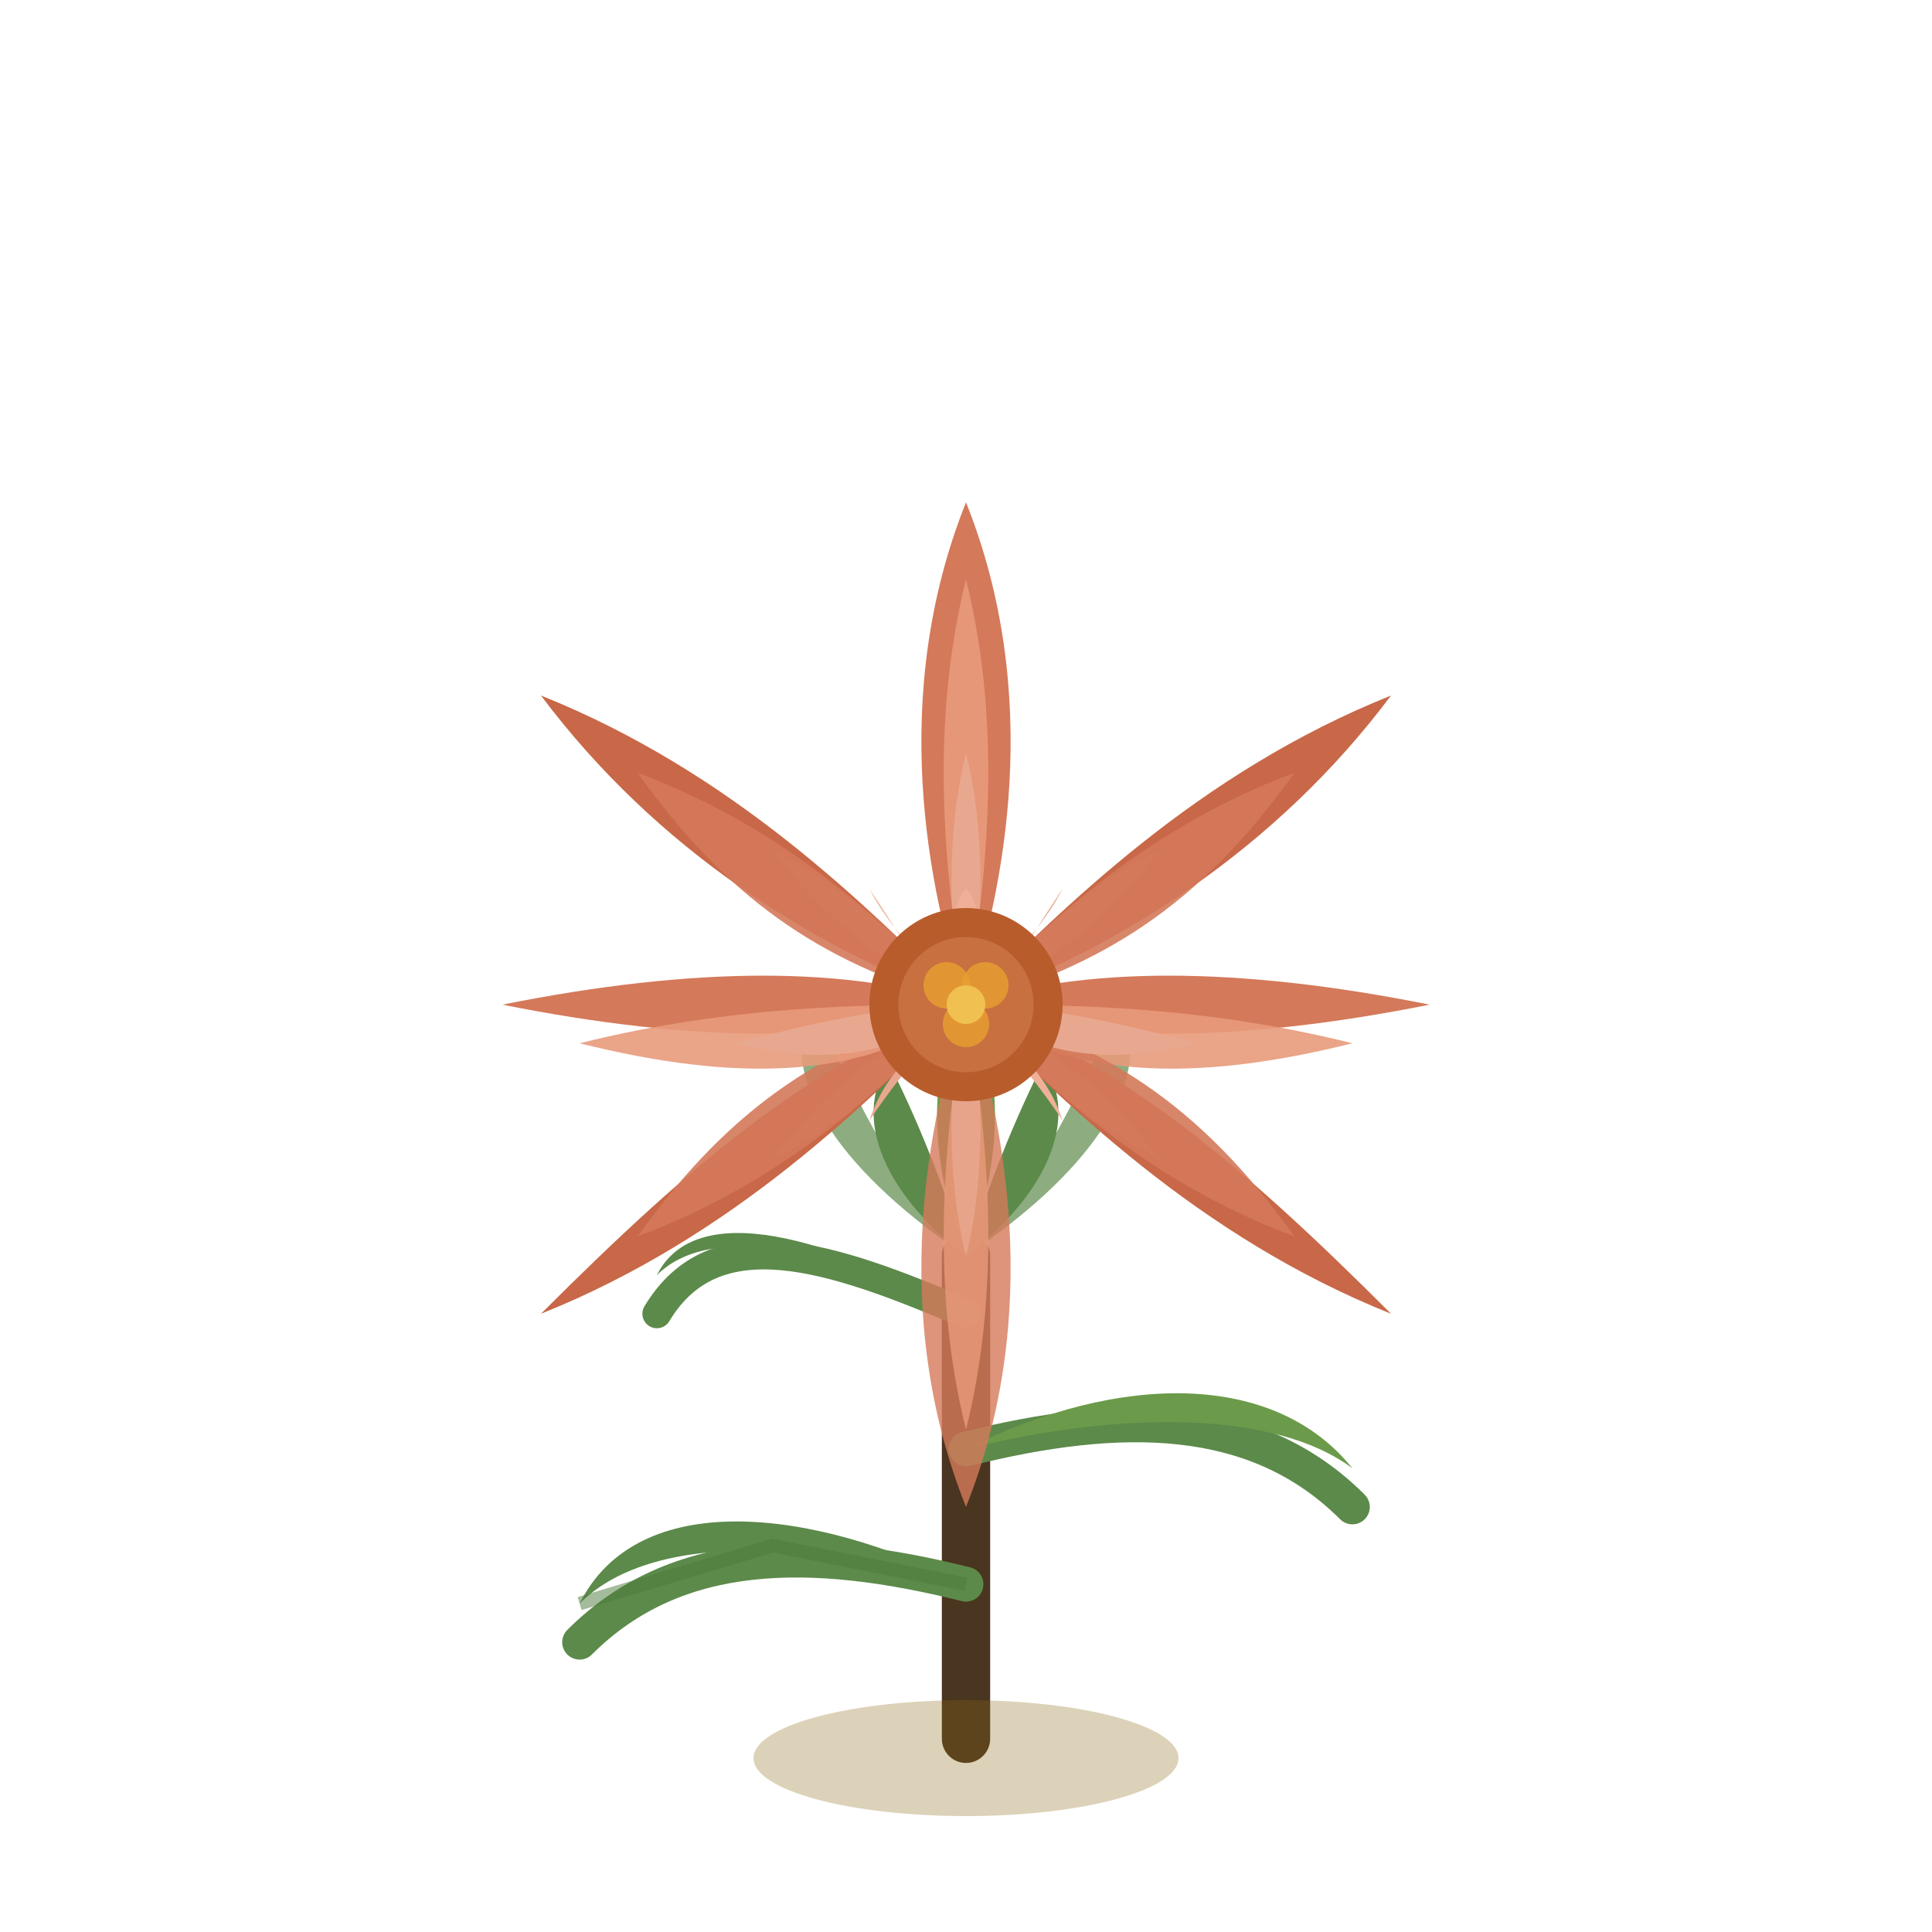
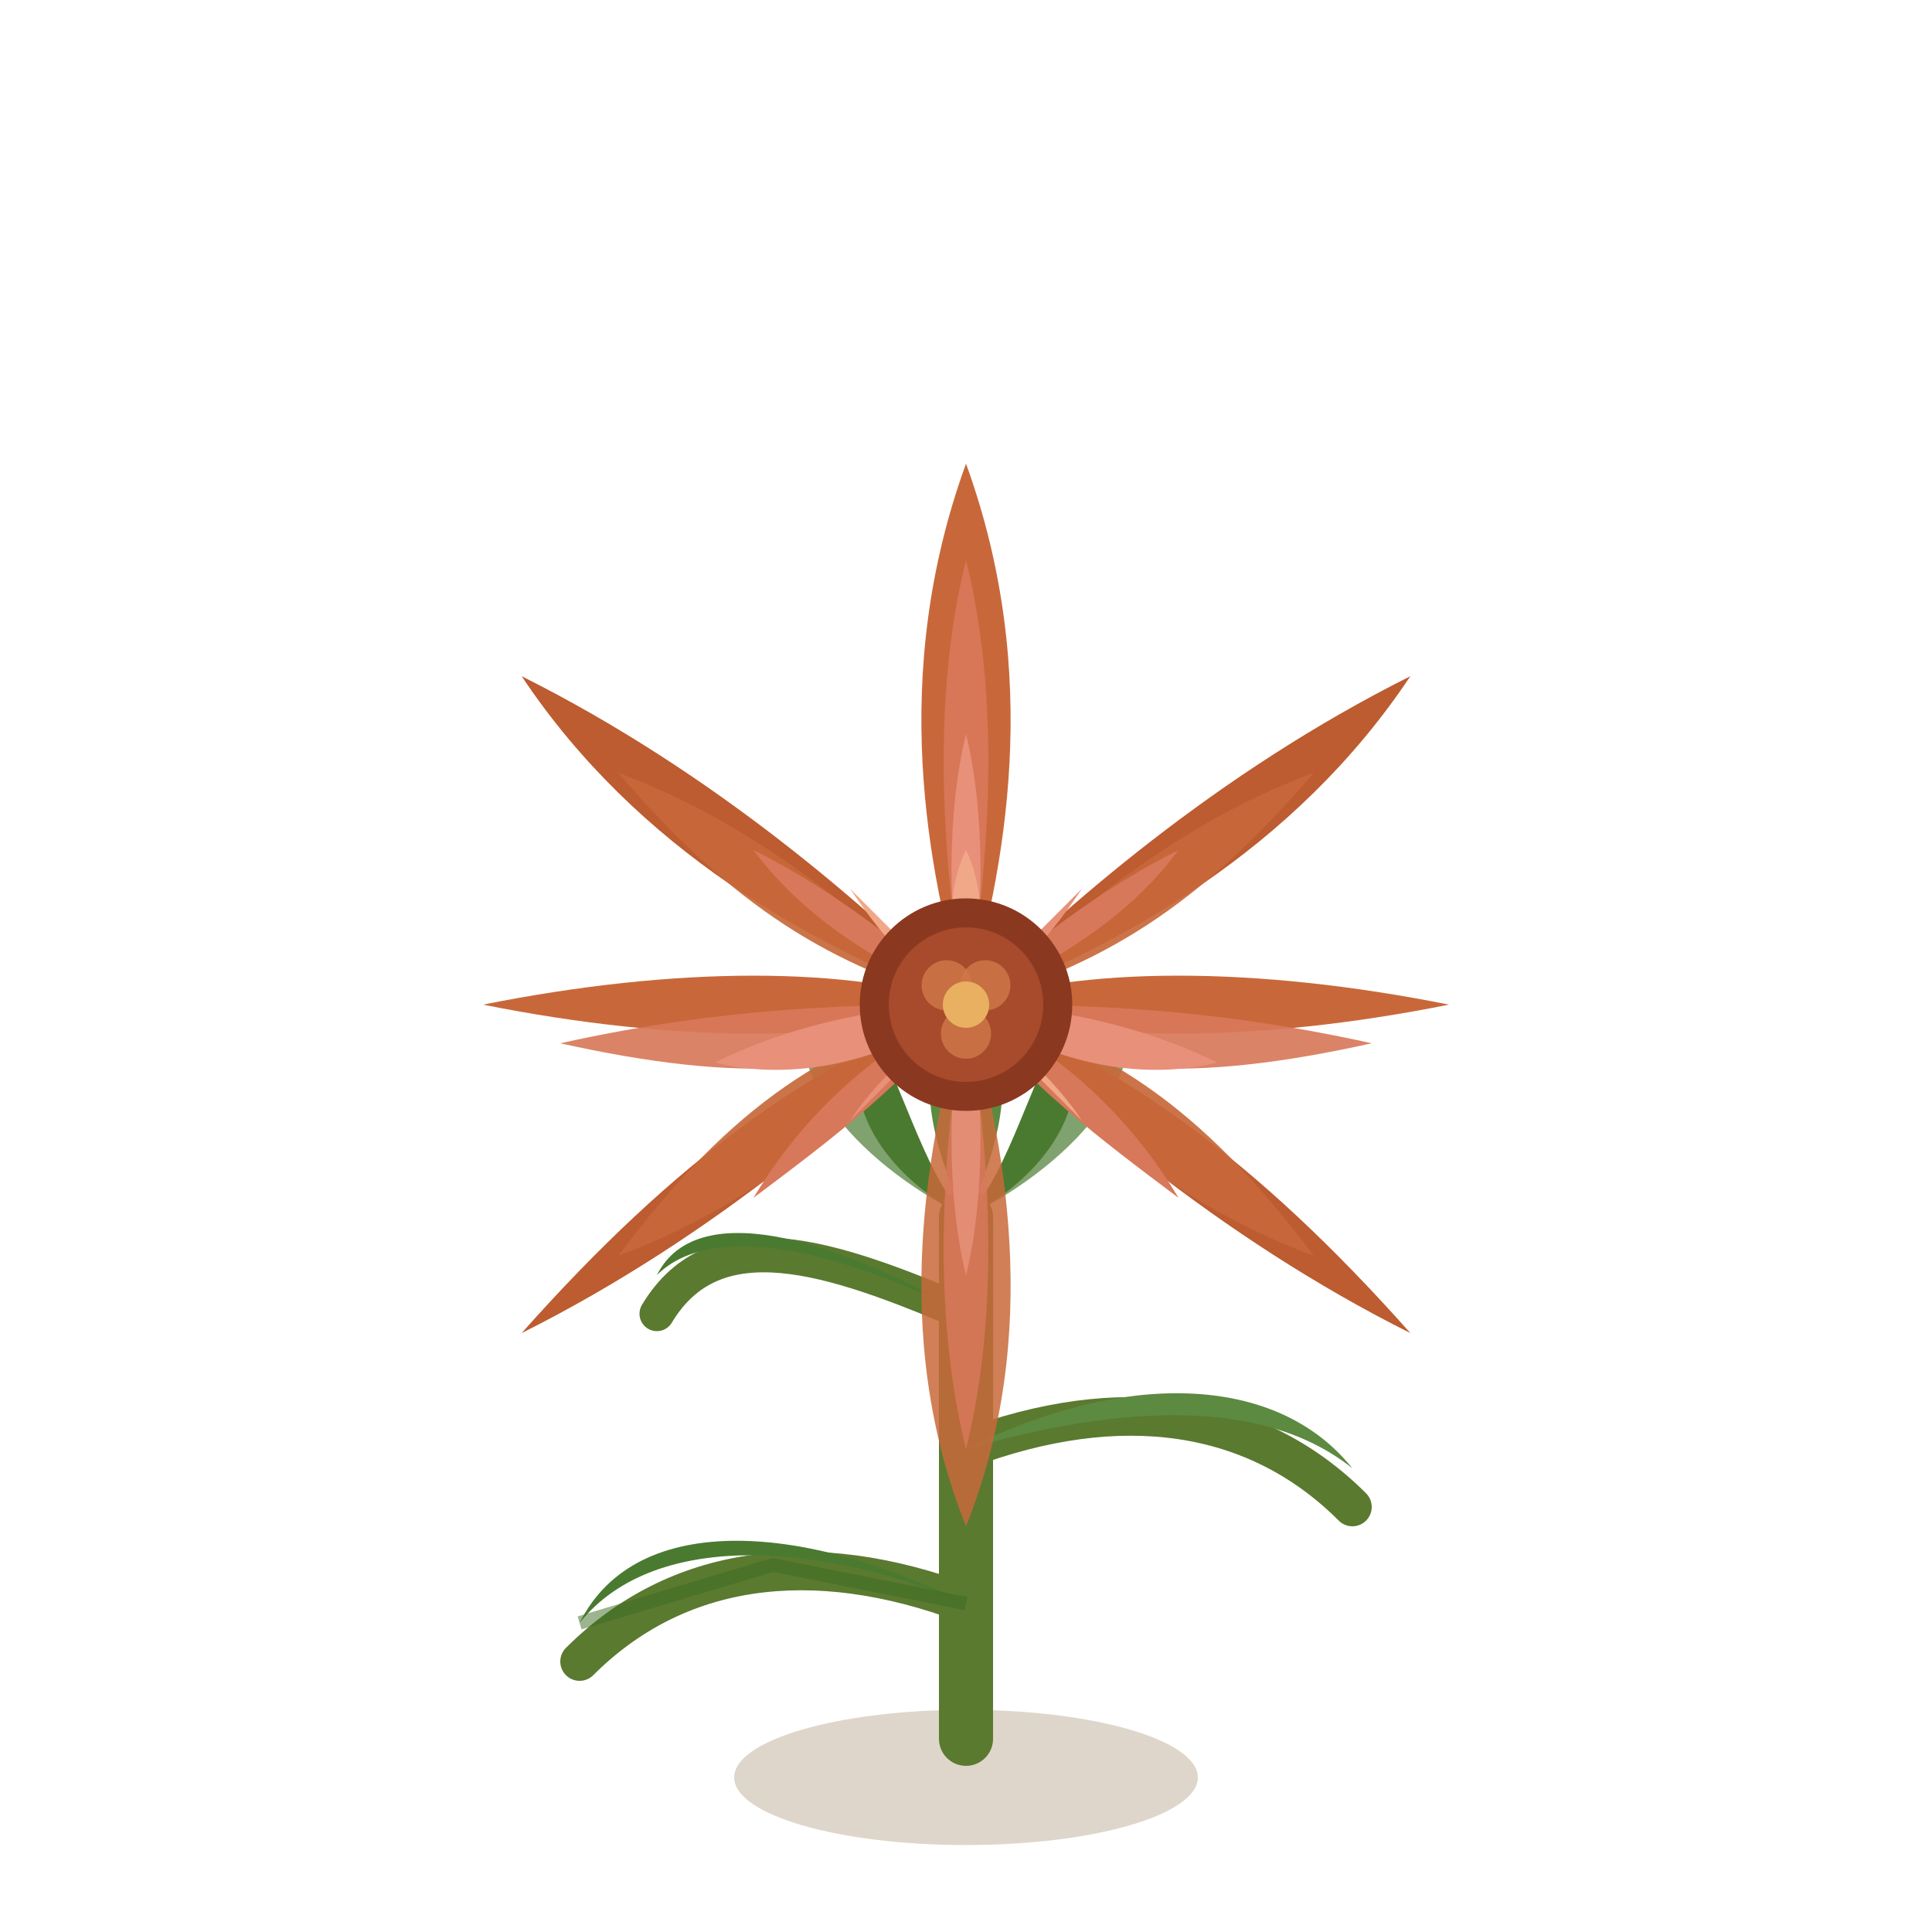
- <svg xmlns="http://www.w3.org/2000/svg" viewBox="0 0 100 100" fill="none">
-   <path d="M50 90 C50 85 50 78 50 65" stroke="#4A3520" stroke-width="2.5" stroke-linecap="round" />
-   <path d="M50 82 C42 80 35 80 30 85" stroke="#5C8A4A" stroke-width="1.8" stroke-linecap="round" />
-   <path d="M50 75 C58 73 65 73 70 78" stroke="#5C8A4A" stroke-width="1.8" stroke-linecap="round" />
-   <path d="M50 68 C43 65 37 63 34 68" stroke="#5C8A4A" stroke-width="1.5" stroke-linecap="round" />
-   <path d="M50 82 C42 78 33 77 30 83 C34 79 43 80 50 82Z" fill="#5C8A4A" />
-   <path d="M50 75 C58 71 66 71 70 76 C66 73 58 73 50 75Z" fill="#6B9B4A" />
-   <path d="M50 68 C43 64 36 62 34 66 C37 63 44 65 50 68Z" fill="#5C8A4A" />
-   <path d="M30 83 L40 80 L50 82" stroke="#4A7A3A" stroke-width="0.7" opacity="0.5" />
-   <path d="M50 65 C46 62 44 58 46 55 C48 59 49 62 50 65Z" fill="#5C8A4A" />
-   <path d="M50 65 C54 62 56 58 54 55 C52 59 51 62 50 65Z" fill="#5C8A4A" />
-   <path d="M50 65 C48 60 48 55 50 52 C52 55 52 60 50 65Z" fill="#6B9B4A" />
-   <path d="M50 65 C44 61 40 56 42 52 C44 56 46 61 50 65Z" fill="#5C8A4A" opacity="0.7" />
-   <path d="M50 65 C56 61 60 56 58 52 C56 56 54 61 50 65Z" fill="#5C8A4A" opacity="0.7" />
-   <path d="M50 52 C48 46 46 36 50 26 C54 36 52 46 50 52Z" fill="#D4795A" />
-   <path d="M50 52 C55 47 62 40 72 36 C66 44 58 49 50 52Z" fill="#C86848" />
-   <path d="M50 52 C56 50 64 50 74 52 C64 54 56 54 50 52Z" fill="#D4795A" />
-   <path d="M50 52 C55 57 62 64 72 68 C64 60 58 55 50 52Z" fill="#C86848" />
-   <path d="M50 52 C48 58 46 68 50 78 C54 68 52 58 50 52Z" fill="#D4795A" opacity="0.8" />
-   <path d="M50 52 C45 57 38 64 28 68 C36 60 42 55 50 52Z" fill="#C86848" />
-   <path d="M50 52 C44 50 36 50 26 52 C36 54 44 54 50 52Z" fill="#D4795A" />
-   <path d="M50 52 C45 47 38 40 28 36 C34 44 42 49 50 52Z" fill="#C86848" />
-   <path d="M50 52 C49 46 48 38 50 30 C52 38 51 46 50 52Z" fill="#E89A7A" opacity="0.9" />
-   <path d="M50 52 C54 48 59 43 67 40 C62 47 57 50 50 52Z" fill="#D4795A" opacity="0.9" />
-   <path d="M50 52 C55 52 62 52 70 54 C62 56 55 56 50 52Z" fill="#E89A7A" opacity="0.9" />
-   <path d="M50 52 C54 56 59 61 67 64 C62 57 57 54 50 52Z" fill="#D4795A" opacity="0.9" />
-   <path d="M50 52 C49 58 48 66 50 74 C52 66 51 58 50 52Z" fill="#E89A7A" opacity="0.8" />
-   <path d="M50 52 C46 56 41 61 33 64 C38 57 43 54 50 52Z" fill="#D4795A" opacity="0.9" />
-   <path d="M50 52 C45 52 38 52 30 54 C38 56 45 56 50 52Z" fill="#E89A7A" opacity="0.9" />
-   <path d="M50 52 C46 48 41 43 33 40 C38 47 43 50 50 52Z" fill="#D4795A" opacity="0.9" />
-   <path d="M50 52 C49 48 49 43 50 39 C51 43 51 48 50 52Z" fill="#E8A890" />
-   <path d="M50 52 C53 49 56 46 60 44 C57 48 54 50 50 52Z" fill="#D4795A" />
-   <path d="M50 52 C54 52 58 53 62 54 C58 55 54 55 50 52Z" fill="#E8A890" />
-   <path d="M50 52 C53 55 56 58 60 60 C57 56 54 54 50 52Z" fill="#D4795A" />
-   <path d="M50 52 C49 56 49 61 50 65 C51 61 51 56 50 52Z" fill="#E8A890" opacity="0.8" />
-   <path d="M50 52 C47 55 44 58 40 60 C43 56 46 54 50 52Z" fill="#D4795A" />
-   <path d="M50 52 C46 52 42 53 38 54 C42 55 46 55 50 52Z" fill="#E8A890" />
-   <path d="M50 52 C47 49 44 46 40 44 C43 48 46 50 50 52Z" fill="#D4795A" />
-   <path d="M50 52 C49 50 49 47 50 46 C51 47 51 50 50 52Z" fill="#F0B098" />
-   <path d="M50 52 C52 50 54 48 55 46 C53 49 52 51 50 52Z" fill="#E8A890" />
-   <path d="M50 52 C52 54 54 55 55 58 C53 55 51 53 50 52Z" fill="#F0B098" />
-   <path d="M50 52 C48 54 46 55 45 58 C47 55 49 53 50 52Z" fill="#E8A890" />
-   <path d="M50 52 C48 50 46 48 45 46 C47 49 48 51 50 52Z" fill="#F0B098" />
-   <circle cx="50" cy="52" r="5" fill="#B85C2C" />
-   <circle cx="50" cy="52" r="3.5" fill="#C87040" />
-   <circle cx="49" cy="51" r="1.2" fill="#E8A030" opacity="0.8" />
-   <circle cx="51" cy="51" r="1.2" fill="#E8A030" opacity="0.8" />
-   <circle cx="50" cy="53" r="1.2" fill="#E8A030" opacity="0.8" />
-   <circle cx="50" cy="52" r="1" fill="#F0C050" />
-   <ellipse cx="50" cy="91" rx="11" ry="3" fill="#8B6914" opacity="0.3" />
+ <svg xmlns="http://www.w3.org/2000/svg" viewBox="0 0 100 100">
+   <ellipse cx="50" cy="92" rx="12" ry="3.5" fill="#7A5C2A" opacity="0.25" />
+   <path d="M50 90 C50 84 50 76 50 63" stroke="#5A7A30" stroke-width="2.8" stroke-linecap="round" fill="none" />
+   <path d="M50 83 C42 80 35 81 30 86" stroke="#5A7A30" stroke-width="2" stroke-linecap="round" fill="none" />
+   <path d="M50 75 C58 72 65 73 70 78" stroke="#5A7A30" stroke-width="2" stroke-linecap="round" fill="none" />
+   <path d="M50 68 C43 65 37 63 34 68" stroke="#5A7A30" stroke-width="1.8" stroke-linecap="round" fill="none" />
+   <path d="M50 83 C42 79 33 78 30 84 C34 79 43 80 50 83Z" fill="#4A7A30" />
+   <path d="M50 75 C58 71 66 71 70 76 C65 72 57 73 50 75Z" fill="#5C8A40" />
+   <path d="M50 68 C43 64 36 62 34 66 C37 63 44 65 50 68Z" fill="#4A7A30" />
+   <path d="M30 84 L40 81 L50 83" stroke="#3A6A20" stroke-width="0.7" fill="none" opacity="0.5" />
+   <path d="M50 63 C46 61 43 57 45 53 C47 57 48 61 50 63Z" fill="#4A7A30" />
+   <path d="M50 63 C54 61 57 57 55 53 C53 57 52 61 50 63Z" fill="#4A7A30" />
+   <path d="M50 63 C48 59 47 54 50 52 C53 54 52 59 50 63Z" fill="#5C8A40" />
+   <path d="M50 63 C44 60 40 55 42 51 C44 55 46 60 50 63Z" fill="#4A7A30" opacity="0.7" />
+   <path d="M50 63 C56 60 60 55 58 51 C56 55 54 60 50 63Z" fill="#4A7A30" opacity="0.7" />
+   <path d="M50 52 C48 45 46 35 50 24 C54 35 52 45 50 52Z" fill="#C8683A" />
+   <path d="M50 52 C55 47 63 40 73 35 C67 44 58 49 50 52Z" fill="#BC5C30" />
+   <path d="M50 52 C56 50 65 50 75 52 C65 54 56 54 50 52Z" fill="#C8683A" />
+   <path d="M50 52 C55 57 63 64 73 69 C65 60 58 55 50 52Z" fill="#BC5C30" />
+   <path d="M50 52 C48 59 46 69 50 79 C54 69 52 59 50 52Z" fill="#C8683A" opacity="0.85" />
+   <path d="M50 52 C45 57 37 64 27 69 C35 60 42 55 50 52Z" fill="#BC5C30" />
+   <path d="M50 52 C44 50 35 50 25 52 C35 54 44 54 50 52Z" fill="#C8683A" />
+   <path d="M50 52 C45 47 37 40 27 35 C33 44 42 49 50 52Z" fill="#BC5C30" />
+   <path d="M50 52 C49 46 48 37 50 29 C52 37 51 46 50 52Z" fill="#D8785A" opacity="0.92" />
+   <path d="M50 52 C55 48 60 43 68 40 C62 47 57 50 50 52Z" fill="#C8683A" opacity="0.92" />
+   <path d="M50 52 C55 52 62 52 71 54 C62 56 55 56 50 52Z" fill="#D8785A" opacity="0.92" />
+   <path d="M50 52 C55 57 60 62 68 65 C62 57 57 54 50 52Z" fill="#C8683A" opacity="0.92" />
+   <path d="M50 52 C49 58 48 67 50 75 C52 67 51 58 50 52Z" fill="#D8785A" opacity="0.85" />
+   <path d="M50 52 C45 57 40 62 32 65 C38 57 43 54 50 52Z" fill="#C8683A" opacity="0.92" />
+   <path d="M50 52 C45 52 38 52 29 54 C38 56 45 56 50 52Z" fill="#D8785A" opacity="0.92" />
+   <path d="M50 52 C45 48 40 43 32 40 C38 47 43 50 50 52Z" fill="#C8683A" opacity="0.92" />
+   <path d="M50 52 C49 48 49 42 50 38 C51 42 51 48 50 52Z" fill="#E8907A" />
+   <path d="M50 52 C53 49 57 46 61 44 C58 48 54 50 50 52Z" fill="#D8785A" />
+   <path d="M50 52 C54 52 59 53 63 55 C59 56 54 55 50 52Z" fill="#E8907A" />
+   <path d="M50 52 C53 56 57 59 61 62 C58 57 54 54 50 52Z" fill="#D8785A" />
+   <path d="M50 52 C49 56 49 62 50 66 C51 62 51 56 50 52Z" fill="#E8907A" opacity="0.85" />
+   <path d="M50 52 C47 56 43 59 39 62 C42 57 46 54 50 52Z" fill="#D8785A" />
+   <path d="M50 52 C46 52 41 53 37 55 C41 56 46 55 50 52Z" fill="#E8907A" />
+   <path d="M50 52 C47 49 43 46 39 44 C42 48 46 50 50 52Z" fill="#D8785A" />
+   <path d="M50 52 C49 49 49 46 50 44 C51 46 51 49 50 52Z" fill="#F0A888" />
+   <path d="M50 52 C52 50 54 48 56 46 C54 49 52 51 50 52Z" fill="#E8907A" />
+   <path d="M50 52 C52 54 54 56 56 58 C54 55 51 53 50 52Z" fill="#F0A888" />
+   <path d="M50 52 C48 54 46 56 44 58 C46 55 49 53 50 52Z" fill="#E8907A" />
+   <path d="M50 52 C48 50 46 48 44 46 C46 49 48 51 50 52Z" fill="#F0A888" />
+   <circle cx="50" cy="52" r="5.5" fill="#8B3820" />
+   <circle cx="50" cy="52" r="4" fill="#A84A2C" />
+   <circle cx="49" cy="51" r="1.3" fill="#D07848" opacity="0.8" />
+   <circle cx="51" cy="51" r="1.3" fill="#D07848" opacity="0.8" />
+   <circle cx="50" cy="53.5" r="1.3" fill="#D07848" opacity="0.8" />
+   <circle cx="50" cy="52" r="1.2" fill="#E8B060" />
</svg>
